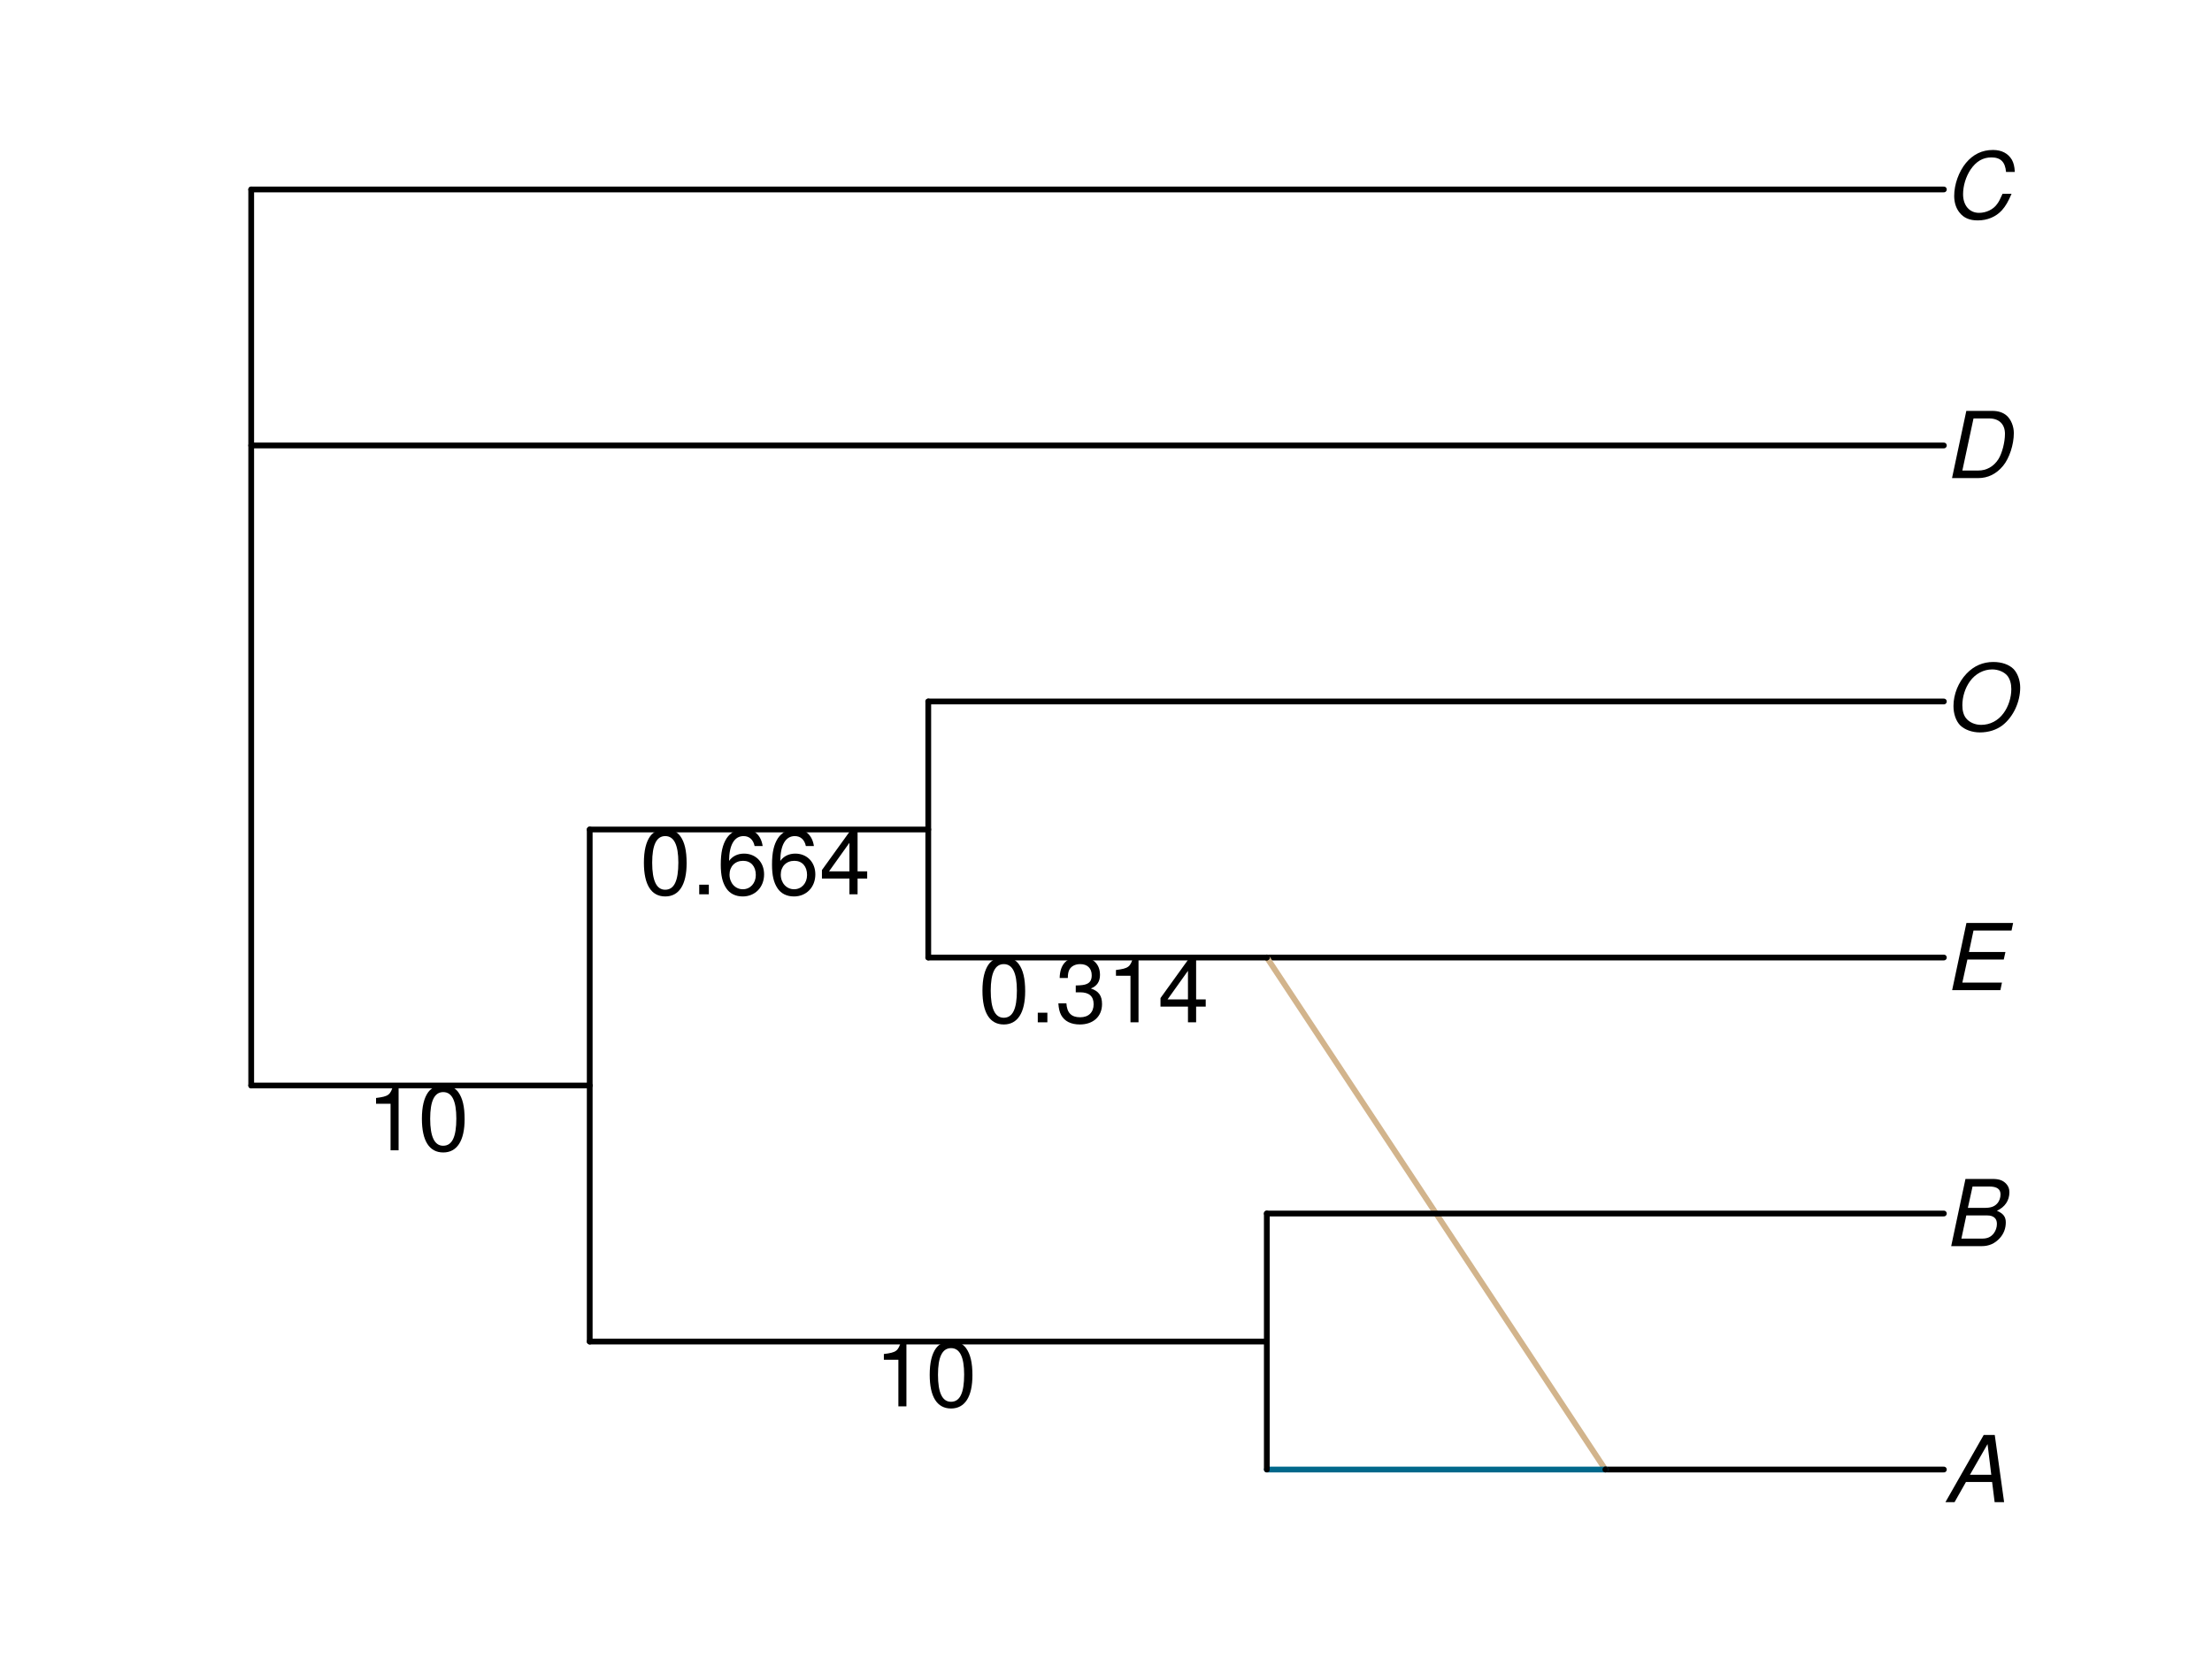
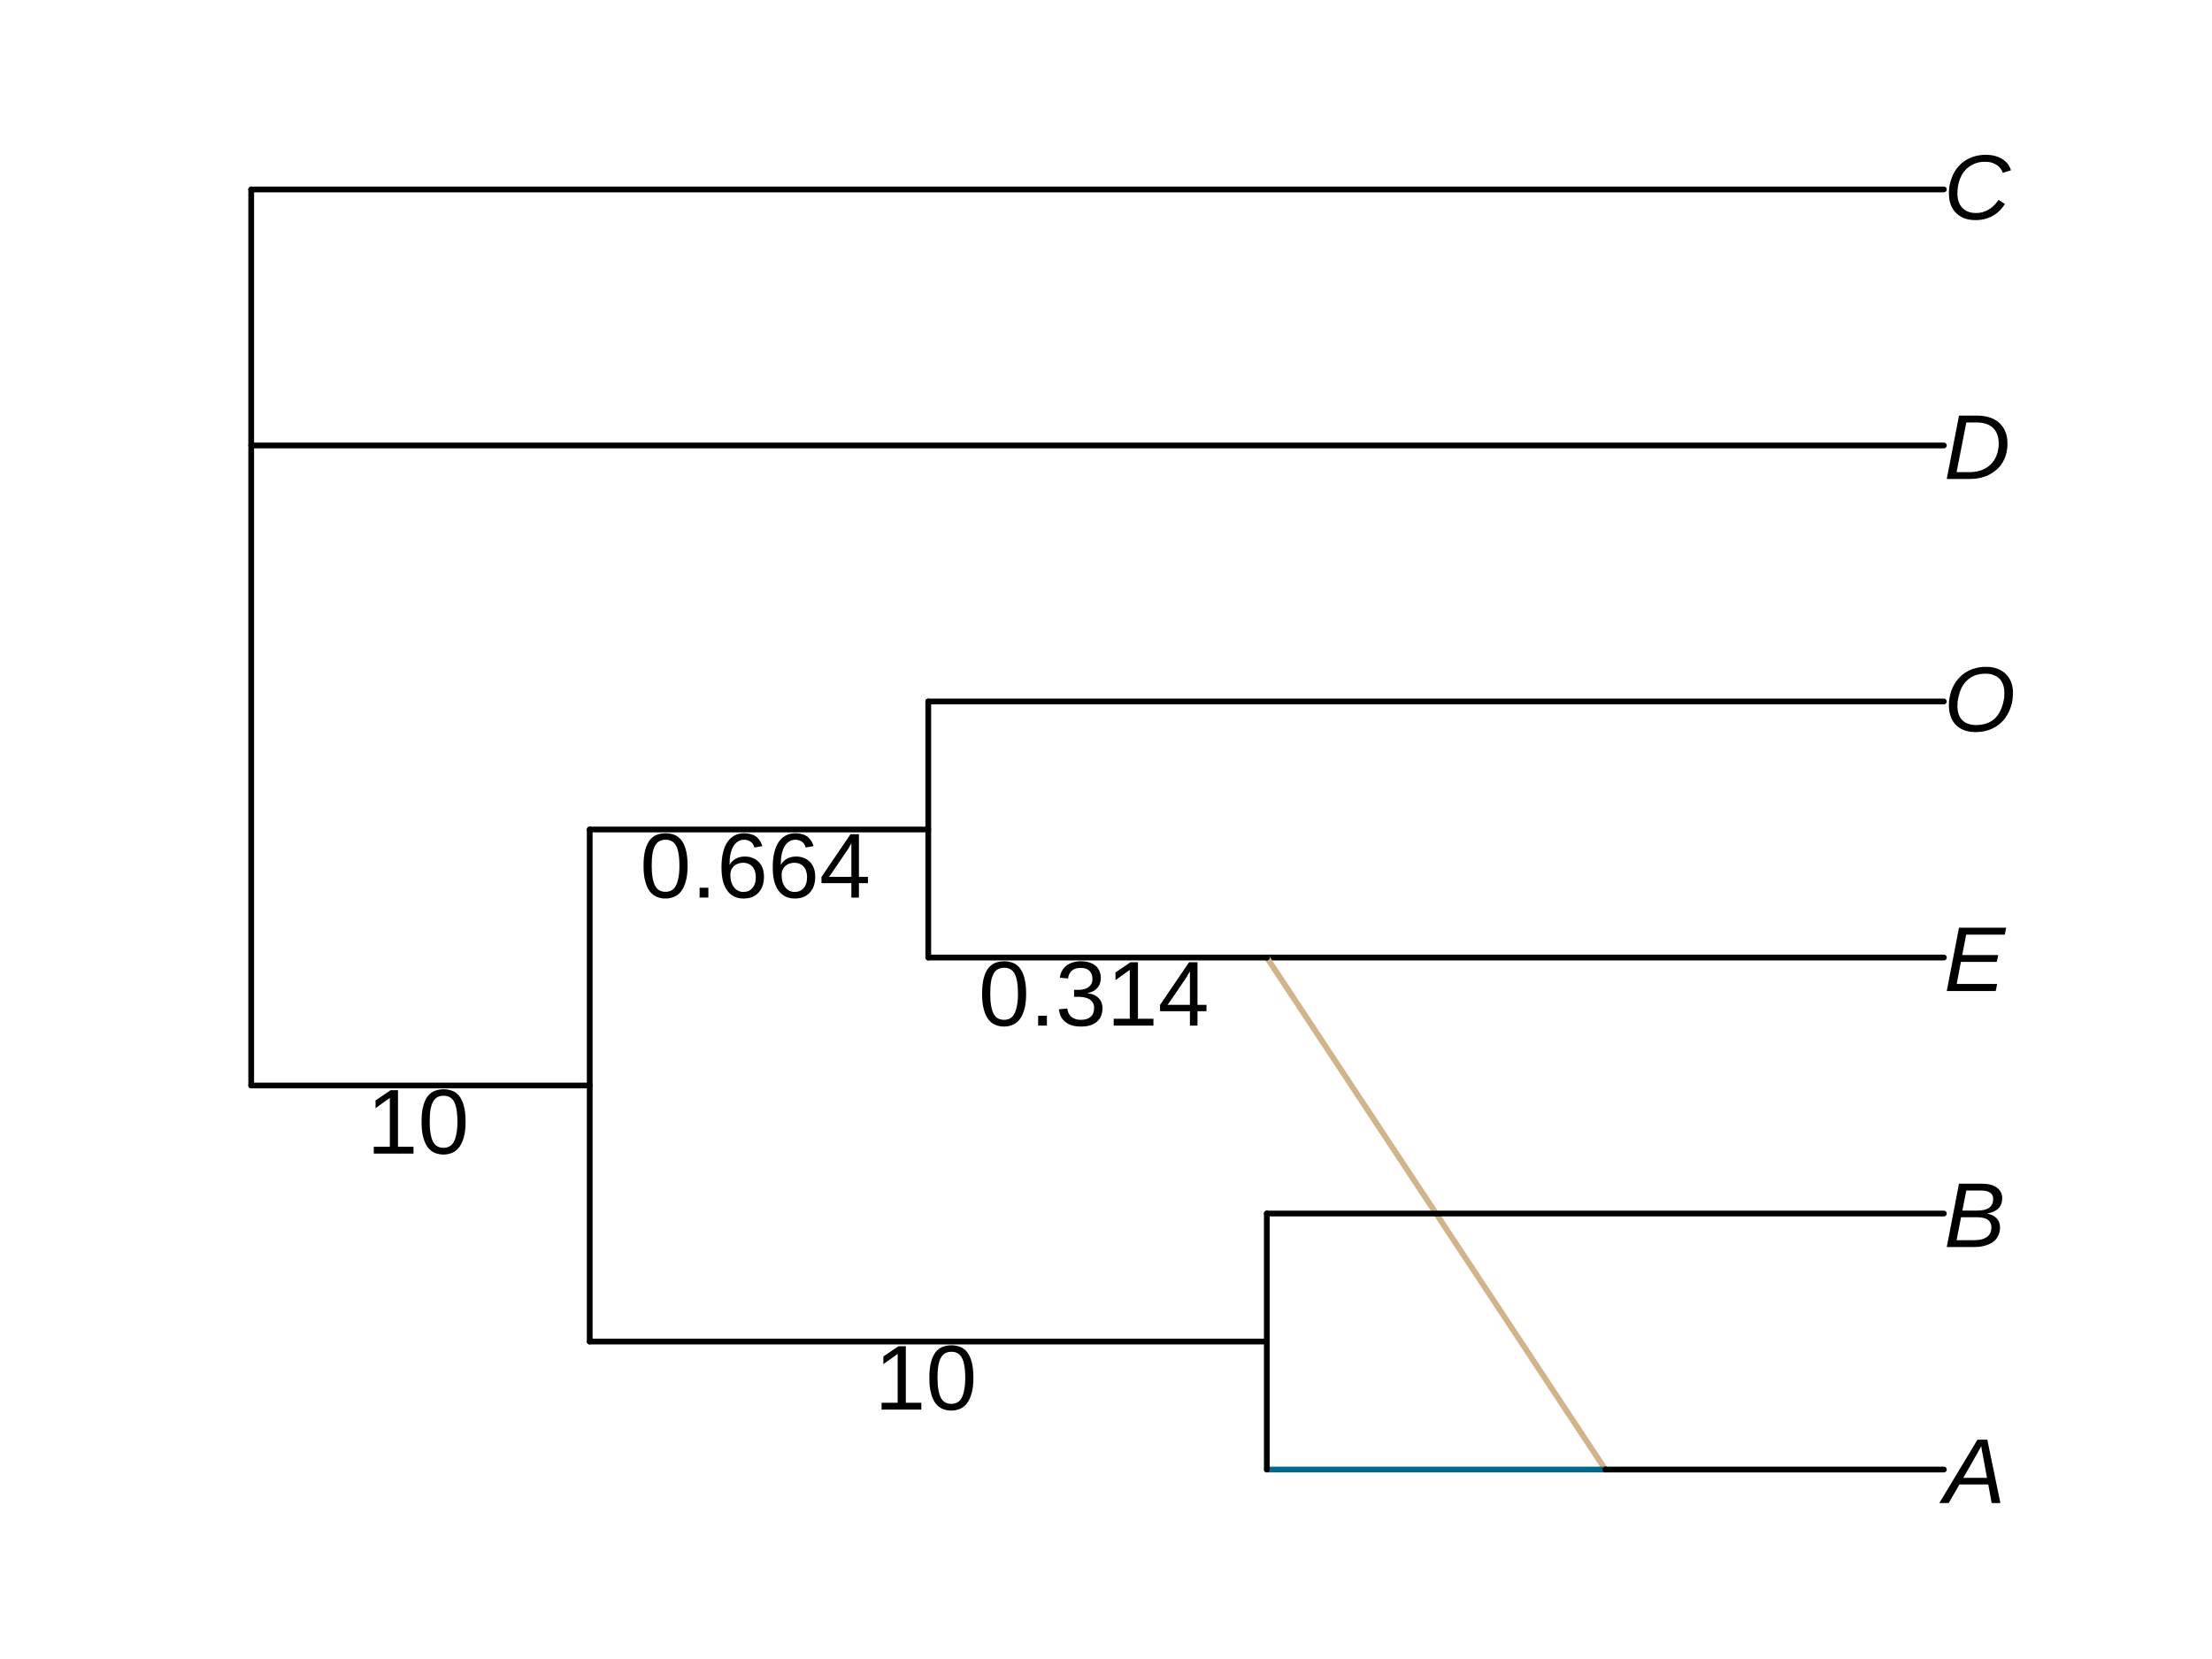
<svg xmlns="http://www.w3.org/2000/svg" xmlns:xlink="http://www.w3.org/1999/xlink" width="288pt" height="216pt" viewBox="0 0 288 216" version="1.1">
  <defs>
    <g>
      <symbol overflow="visible" id="glyph0-0">
-         <path style="stroke:none;" d="" />
+         <path style="stroke:none;" d="M 0.406 0 L 0.406 -8 L 3.594 -8 L 3.594 0 Z M 0.797 -0.406 L 3.188 -0.406 L 3.188 -7.594 L 0.797 -7.594 Z M 0.797 -0.406 " />
      </symbol>
      <symbol overflow="visible" id="glyph0-1">
-         <path style="stroke:none;" d="M 9.234 -6.031 C 9.203 -6.75 9.078 -7.203 8.859 -7.609 C 8.359 -8.453 7.516 -8.891 6.391 -8.891 C 4.984 -8.891 3.812 -8.328 2.875 -7.203 C 1.938 -6.062 1.344 -4.406 1.344 -2.906 C 1.344 -2.062 1.578 -1.312 2.031 -0.75 C 2.578 -0.047 3.344 0.281 4.406 0.281 C 5.672 0.281 6.781 -0.188 7.562 -1.047 C 8.031 -1.562 8.406 -2.219 8.812 -3.188 L 7.641 -3.188 C 7.344 -2.516 7.156 -2.141 6.938 -1.859 C 6.438 -1.141 5.516 -0.703 4.578 -0.703 C 3.328 -0.703 2.5 -1.672 2.5 -3.125 C 2.5 -4.219 2.859 -5.406 3.469 -6.328 C 4.203 -7.406 5.078 -7.922 6.188 -7.922 C 7.391 -7.922 7.984 -7.328 8.094 -6.031 Z M 9.234 -6.031 " />
+         <path style="stroke:none;" d="M 7.953 -1.969 C 7.766 -1.688 7.551 -1.414 7.312 -1.156 C 7.07 -0.906 6.797 -0.688 6.484 -0.5 C 6.18 -0.312 5.832 -0.16 5.438 -0.047 C 5.051 0.066 4.609 0.125 4.109 0.125 C 3.523 0.125 3.016 0.035 2.578 -0.141 C 2.148 -0.328 1.789 -0.578 1.5 -0.891 C 1.219 -1.203 1.004 -1.566 0.859 -1.984 C 0.723 -2.398 0.656 -2.848 0.656 -3.328 C 0.656 -3.816 0.707 -4.281 0.812 -4.719 C 0.926 -5.156 1.078 -5.562 1.266 -5.938 C 1.461 -6.312 1.703 -6.648 1.984 -6.953 C 2.266 -7.254 2.582 -7.508 2.938 -7.719 C 3.289 -7.926 3.676 -8.086 4.094 -8.203 C 4.508 -8.316 4.953 -8.375 5.422 -8.375 C 5.93 -8.375 6.375 -8.316 6.75 -8.203 C 7.125 -8.086 7.445 -7.938 7.719 -7.75 C 7.988 -7.562 8.207 -7.348 8.375 -7.109 C 8.539 -6.867 8.66 -6.617 8.734 -6.359 L 7.672 -6.031 C 7.617 -6.219 7.531 -6.395 7.406 -6.562 C 7.281 -6.738 7.125 -6.891 6.938 -7.016 C 6.75 -7.148 6.523 -7.258 6.266 -7.344 C 6.004 -7.426 5.707 -7.469 5.375 -7.469 C 4.801 -7.469 4.289 -7.363 3.844 -7.156 C 3.395 -6.945 3.016 -6.656 2.703 -6.281 C 2.398 -5.914 2.164 -5.477 2 -4.969 C 1.844 -4.469 1.766 -3.914 1.766 -3.312 C 1.766 -2.945 1.816 -2.609 1.922 -2.297 C 2.023 -1.992 2.176 -1.727 2.375 -1.5 C 2.57 -1.281 2.82 -1.109 3.125 -0.984 C 3.426 -0.859 3.773 -0.797 4.172 -0.797 C 4.523 -0.797 4.848 -0.844 5.141 -0.938 C 5.43 -1.031 5.695 -1.156 5.938 -1.312 C 6.188 -1.469 6.406 -1.648 6.594 -1.859 C 6.789 -2.066 6.969 -2.281 7.125 -2.5 Z M 7.953 -1.969 " />
      </symbol>
      <symbol overflow="visible" id="glyph0-2">
-         <path style="stroke:none;" d="M 1.062 0 L 4.453 0 C 5.75 0 6.844 -0.547 7.719 -1.609 C 8.531 -2.609 9.109 -4.359 9.109 -5.859 C 9.109 -6.734 8.75 -7.625 8.188 -8.125 C 7.734 -8.531 7.094 -8.75 6.312 -8.75 L 2.922 -8.75 Z M 2.406 -0.984 L 3.859 -7.766 L 5.906 -7.766 C 7.188 -7.766 7.953 -7.016 7.953 -5.766 C 7.953 -4.656 7.578 -3.219 7.094 -2.453 C 6.469 -1.5 5.562 -0.984 4.469 -0.984 Z M 2.406 -0.984 " />
+         <path style="stroke:none;" d="M 4.359 -8.25 C 4.941 -8.25 5.473 -8.172 5.953 -8.016 C 6.43 -7.867 6.844 -7.641 7.188 -7.328 C 7.531 -7.023 7.797 -6.648 7.984 -6.203 C 8.18 -5.754 8.281 -5.234 8.281 -4.641 C 8.281 -4.117 8.219 -3.641 8.094 -3.203 C 7.969 -2.773 7.797 -2.391 7.578 -2.047 C 7.359 -1.703 7.094 -1.398 6.781 -1.141 C 6.477 -0.891 6.145 -0.676 5.781 -0.5 C 5.414 -0.332 5.031 -0.207 4.625 -0.125 C 4.219 -0.039 3.801 0 3.375 0 L 0.375 0 L 1.969 -8.25 Z M 1.656 -0.891 L 3.328 -0.891 C 3.898 -0.891 4.422 -0.973 4.891 -1.141 C 5.359 -1.316 5.758 -1.566 6.094 -1.891 C 6.426 -2.211 6.68 -2.602 6.859 -3.062 C 7.047 -3.531 7.141 -4.055 7.141 -4.641 C 7.141 -5.109 7.066 -5.516 6.922 -5.859 C 6.785 -6.203 6.594 -6.484 6.344 -6.703 C 6.094 -6.922 5.797 -7.082 5.453 -7.188 C 5.109 -7.301 4.738 -7.359 4.344 -7.359 L 2.922 -7.359 Z M 1.656 -0.891 " />
      </symbol>
      <symbol overflow="visible" id="glyph0-3">
-         <path style="stroke:none;" d="M 6.438 -8.891 C 5.094 -8.891 3.922 -8.391 2.953 -7.375 C 1.891 -6.266 1.25 -4.688 1.25 -3.156 C 1.25 -2.125 1.578 -1.203 2.125 -0.641 C 2.703 -0.078 3.672 0.281 4.688 0.281 C 5.812 0.281 6.844 -0.047 7.625 -0.641 C 9.031 -1.734 9.938 -3.672 9.938 -5.562 C 9.938 -6.516 9.594 -7.422 9.078 -7.969 C 8.484 -8.562 7.531 -8.891 6.438 -8.891 Z M 6.297 -7.922 C 7.109 -7.922 7.891 -7.578 8.297 -7.062 C 8.609 -6.641 8.781 -6.062 8.781 -5.359 C 8.781 -4.266 8.406 -3.078 7.766 -2.219 C 7.062 -1.25 6.016 -0.703 4.844 -0.703 C 4.062 -0.703 3.312 -1.031 2.891 -1.562 C 2.562 -1.969 2.406 -2.562 2.406 -3.25 C 2.406 -4.359 2.766 -5.516 3.406 -6.391 C 4.109 -7.359 5.172 -7.922 6.297 -7.922 Z M 6.297 -7.922 " />
+         <path style="stroke:none;" d="M 5.5 -8.375 C 6.062 -8.375 6.555 -8.289 6.984 -8.125 C 7.422 -7.957 7.785 -7.723 8.078 -7.422 C 8.379 -7.129 8.609 -6.773 8.766 -6.359 C 8.922 -5.941 9 -5.484 9 -4.984 C 9 -4.797 8.988 -4.598 8.969 -4.391 C 8.945 -4.18 8.922 -3.984 8.891 -3.797 C 8.766 -3.203 8.562 -2.66 8.281 -2.172 C 8.008 -1.691 7.672 -1.281 7.266 -0.938 C 6.859 -0.602 6.391 -0.344 5.859 -0.156 C 5.336 0.031 4.77 0.125 4.156 0.125 C 3.57 0.125 3.062 0.039 2.625 -0.125 C 2.188 -0.301 1.82 -0.539 1.531 -0.844 C 1.238 -1.156 1.02 -1.523 0.875 -1.953 C 0.727 -2.379 0.656 -2.848 0.656 -3.359 C 0.656 -3.535 0.66 -3.719 0.672 -3.906 C 0.691 -4.094 0.723 -4.285 0.766 -4.484 C 0.879 -5.066 1.07 -5.598 1.344 -6.078 C 1.625 -6.555 1.969 -6.969 2.375 -7.312 C 2.781 -7.656 3.242 -7.914 3.766 -8.094 C 4.297 -8.281 4.875 -8.375 5.5 -8.375 Z M 5.438 -7.484 C 4.926 -7.484 4.473 -7.41 4.078 -7.266 C 3.68 -7.117 3.332 -6.906 3.031 -6.625 C 2.738 -6.352 2.492 -6.02 2.297 -5.625 C 2.109 -5.238 1.969 -4.797 1.875 -4.297 C 1.832 -4.117 1.801 -3.945 1.781 -3.781 C 1.77 -3.613 1.766 -3.453 1.766 -3.297 C 1.766 -2.879 1.816 -2.516 1.922 -2.203 C 2.035 -1.891 2.195 -1.629 2.406 -1.422 C 2.613 -1.211 2.867 -1.055 3.172 -0.953 C 3.484 -0.848 3.828 -0.797 4.203 -0.797 C 4.723 -0.797 5.18 -0.867 5.578 -1.016 C 5.984 -1.16 6.332 -1.367 6.625 -1.641 C 6.914 -1.922 7.156 -2.254 7.344 -2.641 C 7.539 -3.035 7.688 -3.477 7.781 -3.969 C 7.82 -4.133 7.848 -4.301 7.859 -4.469 C 7.867 -4.645 7.875 -4.812 7.875 -4.969 C 7.875 -5.383 7.816 -5.75 7.703 -6.062 C 7.598 -6.375 7.438 -6.633 7.219 -6.844 C 7.008 -7.051 6.754 -7.207 6.453 -7.312 C 6.148 -7.426 5.812 -7.484 5.438 -7.484 Z M 5.438 -7.484 " />
      </symbol>
      <symbol overflow="visible" id="glyph0-4">
-         <path style="stroke:none;" d="M 3.062 -3.984 L 7.797 -3.984 L 8.016 -4.969 L 3.266 -4.969 L 3.859 -7.766 L 8.812 -7.766 L 9.016 -8.75 L 2.938 -8.75 L 1.078 0 L 7.359 0 L 7.562 -0.984 L 2.406 -0.984 Z M 3.062 -3.984 " />
+         <path style="stroke:none;" d="M 0.375 0 L 1.969 -8.25 L 8.109 -8.25 L 7.938 -7.344 L 2.906 -7.344 L 2.391 -4.688 L 7.078 -4.688 L 6.891 -3.797 L 2.219 -3.797 L 1.672 -0.922 L 6.938 -0.922 L 6.75 0 Z M 0.375 0 " />
      </symbol>
      <symbol overflow="visible" id="glyph0-5">
-         <path style="stroke:none;" d="M 0.953 0 L 4.906 0 C 5.891 0 6.641 -0.344 7.281 -1.047 C 7.797 -1.609 8.062 -2.312 8.062 -3.094 C 8.062 -3.828 7.734 -4.25 6.906 -4.609 C 7.938 -5.078 8.531 -5.938 8.531 -7.016 C 8.531 -7.469 8.406 -7.812 8.094 -8.141 C 7.688 -8.562 7.188 -8.75 6.359 -8.75 L 2.812 -8.75 Z M 3.125 -4.984 L 3.734 -7.766 L 5.891 -7.766 C 6.906 -7.766 7.375 -7.438 7.375 -6.734 C 7.375 -6.281 7.219 -5.844 6.922 -5.531 C 6.562 -5.141 6.078 -4.984 5.297 -4.984 Z M 2.281 -0.984 L 2.922 -4 L 5.641 -4 C 6.469 -4 6.906 -3.609 6.906 -2.906 C 6.906 -2.453 6.766 -2.031 6.5 -1.672 C 6.125 -1.188 5.672 -0.984 5 -0.984 Z M 2.281 -0.984 " />
+         <path style="stroke:none;" d="M 1.969 -8.25 L 4.953 -8.25 C 5.359 -8.25 5.723 -8.207 6.047 -8.125 C 6.379 -8.039 6.656 -7.914 6.875 -7.75 C 7.102 -7.594 7.281 -7.395 7.406 -7.156 C 7.531 -6.926 7.594 -6.664 7.594 -6.375 C 7.594 -5.801 7.426 -5.348 7.094 -5.016 C 6.758 -4.691 6.266 -4.473 5.609 -4.359 C 5.891 -4.305 6.133 -4.227 6.344 -4.125 C 6.551 -4.02 6.727 -3.891 6.875 -3.734 C 7.02 -3.578 7.129 -3.398 7.203 -3.203 C 7.273 -3.004 7.312 -2.797 7.312 -2.578 C 7.312 -2.254 7.266 -1.961 7.172 -1.703 C 7.078 -1.453 6.953 -1.227 6.797 -1.031 C 6.641 -0.844 6.453 -0.68 6.234 -0.547 C 6.016 -0.422 5.773 -0.316 5.516 -0.234 C 5.266 -0.148 5 -0.086 4.719 -0.047 C 4.438 -0.016 4.148 0 3.859 0 L 0.375 0 Z M 2.406 -4.75 L 4.344 -4.75 C 5.051 -4.75 5.57 -4.875 5.906 -5.125 C 6.25 -5.383 6.422 -5.766 6.422 -6.266 C 6.422 -6.629 6.285 -6.898 6.016 -7.078 C 5.754 -7.266 5.367 -7.359 4.859 -7.359 L 2.922 -7.359 Z M 1.656 -0.891 L 3.812 -0.891 C 4.113 -0.891 4.41 -0.91 4.703 -0.953 C 4.992 -1.004 5.25 -1.094 5.469 -1.219 C 5.688 -1.344 5.859 -1.516 5.984 -1.734 C 6.117 -1.953 6.188 -2.238 6.188 -2.594 C 6.188 -3.008 6.031 -3.328 5.719 -3.547 C 5.406 -3.766 4.961 -3.875 4.391 -3.875 L 2.234 -3.875 Z M 1.656 -0.891 " />
      </symbol>
      <symbol overflow="visible" id="glyph0-6">
-         <path style="stroke:none;" d="M 6.281 -2.625 L 6.609 0 L 7.844 0 L 6.625 -8.75 L 5.188 -8.75 L 0.203 0 L 1.391 0 L 2.875 -2.625 Z M 6.172 -3.562 L 3.391 -3.562 L 5.688 -7.562 Z M 6.172 -3.562 " />
+         <path style="stroke:none;" d="M 6.219 0 L 5.781 -2.422 L 2.031 -2.422 L 0.625 0 L -0.594 0 L 4.375 -8.25 L 5.656 -8.25 L 7.359 0 Z M 5.109 -6.062 C 5.078 -6.219 5.047 -6.367 5.016 -6.516 C 4.984 -6.672 4.957 -6.812 4.938 -6.938 C 4.914 -7.07 4.898 -7.18 4.891 -7.266 C 4.879 -7.348 4.867 -7.395 4.859 -7.406 C 4.859 -7.395 4.832 -7.344 4.781 -7.25 C 4.738 -7.164 4.68 -7.062 4.609 -6.938 C 4.535 -6.812 4.457 -6.672 4.375 -6.516 C 4.289 -6.359 4.203 -6.203 4.109 -6.047 L 2.531 -3.281 L 5.609 -3.281 Z M 5.109 -6.062 " />
      </symbol>
      <symbol overflow="visible" id="glyph1-0">
-         <path style="stroke:none;" d="" />
+         <path style="stroke:none;" d="M 0.406 0 L 0.406 -8 L 3.594 -8 L 3.594 0 Z M 0.797 -0.406 L 3.188 -0.406 L 3.188 -7.594 L 0.797 -7.594 Z M 0.797 -0.406 " />
      </symbol>
      <symbol overflow="visible" id="glyph1-1">
-         <path style="stroke:none;" d="M 3.297 -8.516 C 2.516 -8.516 1.781 -8.156 1.344 -7.578 C 0.797 -6.828 0.516 -5.688 0.516 -4.109 C 0.516 -1.25 1.469 0.281 3.297 0.281 C 5.094 0.281 6.078 -1.25 6.078 -4.047 C 6.078 -5.703 5.812 -6.797 5.25 -7.578 C 4.812 -8.172 4.109 -8.516 3.297 -8.516 Z M 3.297 -7.578 C 4.438 -7.578 5 -6.422 5 -4.141 C 5 -1.734 4.453 -0.594 3.281 -0.594 C 2.156 -0.594 1.594 -1.781 1.594 -4.109 C 1.594 -6.438 2.156 -7.578 3.297 -7.578 Z M 3.297 -7.578 " />
+         <path style="stroke:none;" d="M 6.203 -4.125 C 6.203 -3.332 6.125 -2.664 5.969 -2.125 C 5.82 -1.582 5.617 -1.145 5.359 -0.812 C 5.098 -0.477 4.789 -0.238 4.438 -0.094 C 4.094 0.051 3.723 0.125 3.328 0.125 C 2.922 0.125 2.539 0.051 2.188 -0.094 C 1.844 -0.238 1.539 -0.477 1.281 -0.812 C 1.031 -1.145 0.832 -1.582 0.688 -2.125 C 0.539 -2.664 0.469 -3.332 0.469 -4.125 C 0.469 -4.957 0.539 -5.645 0.688 -6.188 C 0.832 -6.738 1.035 -7.176 1.297 -7.5 C 1.555 -7.82 1.859 -8.047 2.203 -8.172 C 2.555 -8.305 2.941 -8.375 3.359 -8.375 C 3.754 -8.375 4.125 -8.305 4.469 -8.172 C 4.812 -8.047 5.113 -7.82 5.375 -7.5 C 5.633 -7.176 5.836 -6.738 5.984 -6.188 C 6.129 -5.645 6.203 -4.957 6.203 -4.125 Z M 5.141 -4.125 C 5.141 -4.781 5.098 -5.328 5.016 -5.766 C 4.941 -6.203 4.828 -6.551 4.672 -6.812 C 4.516 -7.07 4.328 -7.254 4.109 -7.359 C 3.891 -7.473 3.641 -7.531 3.359 -7.531 C 3.055 -7.531 2.789 -7.473 2.562 -7.359 C 2.344 -7.254 2.156 -7.07 2 -6.812 C 1.844 -6.551 1.723 -6.203 1.641 -5.766 C 1.566 -5.328 1.531 -4.781 1.531 -4.125 C 1.531 -3.5 1.57 -2.969 1.656 -2.531 C 1.738 -2.094 1.852 -1.742 2 -1.484 C 2.156 -1.223 2.344 -1.035 2.562 -0.922 C 2.789 -0.805 3.047 -0.75 3.328 -0.75 C 3.609 -0.75 3.859 -0.805 4.078 -0.922 C 4.305 -1.035 4.492 -1.223 4.641 -1.484 C 4.797 -1.742 4.914 -2.094 5 -2.531 C 5.094 -2.969 5.141 -3.5 5.141 -4.125 Z M 5.141 -4.125 " />
      </symbol>
      <symbol overflow="visible" id="glyph1-2">
-         <path style="stroke:none;" d="M 2.297 -1.25 L 1.047 -1.25 L 1.047 0 L 2.297 0 Z M 2.297 -1.25 " />
+         <path style="stroke:none;" d="M 1.094 0 L 1.094 -1.281 L 2.234 -1.281 L 2.234 0 Z M 1.094 0 " />
      </symbol>
      <symbol overflow="visible" id="glyph1-3">
-         <path style="stroke:none;" d="M 2.656 -3.906 L 3.234 -3.906 C 4.391 -3.906 4.984 -3.391 4.984 -2.359 C 4.984 -1.297 4.328 -0.656 3.234 -0.656 C 2.078 -0.656 1.516 -1.234 1.438 -2.469 L 0.391 -2.469 C 0.438 -1.781 0.547 -1.344 0.75 -0.953 C 1.188 -0.141 2.031 0.281 3.188 0.281 C 4.938 0.281 6.078 -0.766 6.078 -2.375 C 6.078 -3.453 5.656 -4.062 4.625 -4.406 C 5.422 -4.719 5.812 -5.312 5.812 -6.172 C 5.812 -7.625 4.844 -8.516 3.234 -8.516 C 1.516 -8.516 0.594 -7.578 0.562 -5.766 L 1.625 -5.766 C 1.625 -6.281 1.688 -6.562 1.812 -6.828 C 2.047 -7.297 2.578 -7.578 3.234 -7.578 C 4.172 -7.578 4.734 -7.031 4.734 -6.125 C 4.734 -5.531 4.531 -5.172 4.062 -4.984 C 3.766 -4.859 3.391 -4.812 2.656 -4.797 Z M 2.656 -3.906 " />
+         <path style="stroke:none;" d="M 6.141 -2.281 C 6.141 -1.906 6.078 -1.566 5.953 -1.266 C 5.836 -0.973 5.66 -0.723 5.422 -0.516 C 5.18 -0.305 4.883 -0.145 4.531 -0.031 C 4.188 0.07 3.789 0.125 3.344 0.125 C 2.832 0.125 2.398 0.062 2.047 -0.062 C 1.703 -0.195 1.414 -0.367 1.188 -0.578 C 0.957 -0.785 0.785 -1.02 0.672 -1.281 C 0.566 -1.551 0.492 -1.832 0.453 -2.125 L 1.547 -2.219 C 1.578 -2 1.633 -1.801 1.719 -1.625 C 1.801 -1.445 1.914 -1.289 2.062 -1.156 C 2.207 -1.031 2.383 -0.93 2.594 -0.859 C 2.801 -0.785 3.051 -0.75 3.344 -0.75 C 3.875 -0.75 4.289 -0.879 4.594 -1.141 C 4.895 -1.41 5.047 -1.801 5.047 -2.312 C 5.047 -2.613 4.977 -2.859 4.844 -3.047 C 4.707 -3.234 4.539 -3.379 4.344 -3.484 C 4.145 -3.586 3.926 -3.656 3.688 -3.688 C 3.445 -3.727 3.227 -3.75 3.031 -3.75 L 2.438 -3.75 L 2.438 -4.656 L 3.016 -4.656 C 3.211 -4.656 3.414 -4.676 3.625 -4.719 C 3.844 -4.758 4.039 -4.832 4.219 -4.938 C 4.395 -5.051 4.539 -5.195 4.656 -5.375 C 4.77 -5.562 4.828 -5.797 4.828 -6.078 C 4.828 -6.523 4.695 -6.875 4.438 -7.125 C 4.188 -7.383 3.801 -7.516 3.281 -7.516 C 2.82 -7.516 2.445 -7.395 2.156 -7.156 C 1.875 -6.914 1.707 -6.578 1.656 -6.141 L 0.594 -6.234 C 0.633 -6.598 0.734 -6.91 0.891 -7.172 C 1.047 -7.441 1.242 -7.664 1.484 -7.844 C 1.734 -8.02 2.008 -8.148 2.312 -8.234 C 2.625 -8.328 2.953 -8.375 3.297 -8.375 C 3.754 -8.375 4.148 -8.316 4.484 -8.203 C 4.816 -8.086 5.086 -7.93 5.297 -7.734 C 5.516 -7.535 5.672 -7.301 5.766 -7.031 C 5.867 -6.77 5.922 -6.488 5.922 -6.188 C 5.922 -5.945 5.883 -5.723 5.812 -5.516 C 5.75 -5.305 5.645 -5.113 5.5 -4.938 C 5.363 -4.77 5.188 -4.625 4.969 -4.5 C 4.75 -4.383 4.488 -4.297 4.188 -4.234 L 4.188 -4.219 C 4.52 -4.176 4.805 -4.098 5.047 -3.984 C 5.297 -3.867 5.5 -3.723 5.656 -3.547 C 5.82 -3.379 5.941 -3.188 6.016 -2.969 C 6.098 -2.75 6.141 -2.52 6.141 -2.281 Z M 6.141 -2.281 " />
      </symbol>
      <symbol overflow="visible" id="glyph1-4">
-         <path style="stroke:none;" d="M 3.109 -6.062 L 3.109 0 L 4.156 0 L 4.156 -8.516 L 3.469 -8.516 C 3.094 -7.203 2.859 -7.016 1.219 -6.812 L 1.219 -6.062 Z M 3.109 -6.062 " />
+         <path style="stroke:none;" d="M 0.922 0 L 0.922 -0.891 L 3.016 -0.891 L 3.016 -7.25 L 1.156 -5.922 L 1.156 -6.922 L 3.109 -8.25 L 4.078 -8.25 L 4.078 -0.891 L 6.094 -0.891 L 6.094 0 Z M 0.922 0 " />
      </symbol>
      <symbol overflow="visible" id="glyph1-5">
-         <path style="stroke:none;" d="M 3.922 -2.047 L 3.922 0 L 4.984 0 L 4.984 -2.047 L 6.234 -2.047 L 6.234 -2.984 L 4.984 -2.984 L 4.984 -8.516 L 4.203 -8.516 L 0.344 -3.156 L 0.344 -2.047 Z M 3.922 -2.984 L 1.266 -2.984 L 3.922 -6.703 Z M 3.922 -2.984 " />
+         <path style="stroke:none;" d="M 5.156 -1.875 L 5.156 0 L 4.172 0 L 4.172 -1.875 L 0.281 -1.875 L 0.281 -2.688 L 4.062 -8.25 L 5.156 -8.25 L 5.156 -2.703 L 6.328 -2.703 L 6.328 -1.875 Z M 4.172 -7.062 C 4.16 -7.039 4.141 -7.004 4.109 -6.953 C 4.078 -6.898 4.039 -6.836 4 -6.766 C 3.957 -6.691 3.914 -6.617 3.875 -6.547 C 3.844 -6.473 3.812 -6.414 3.781 -6.375 L 1.656 -3.25 C 1.633 -3.219 1.602 -3.176 1.562 -3.125 C 1.531 -3.07 1.492 -3.02 1.453 -2.969 C 1.422 -2.914 1.383 -2.863 1.344 -2.812 C 1.301 -2.77 1.27 -2.734 1.25 -2.703 L 4.172 -2.703 Z M 4.172 -7.062 " />
      </symbol>
      <symbol overflow="visible" id="glyph1-6">
-         <path style="stroke:none;" d="M 5.969 -6.281 C 5.766 -7.688 4.859 -8.516 3.562 -8.516 C 2.625 -8.516 1.781 -8.047 1.281 -7.297 C 0.75 -6.469 0.516 -5.422 0.516 -3.875 C 0.516 -2.453 0.734 -1.531 1.234 -0.781 C 1.688 -0.094 2.438 0.281 3.375 0.281 C 4.984 0.281 6.156 -0.922 6.156 -2.594 C 6.156 -4.172 5.078 -5.297 3.547 -5.297 C 2.719 -5.297 2.047 -4.969 1.594 -4.344 C 1.609 -6.422 2.281 -7.578 3.484 -7.578 C 4.234 -7.578 4.75 -7.109 4.922 -6.281 Z M 3.422 -4.359 C 4.438 -4.359 5.078 -3.641 5.078 -2.516 C 5.078 -1.438 4.359 -0.656 3.391 -0.656 C 2.406 -0.656 1.656 -1.469 1.656 -2.562 C 1.656 -3.625 2.375 -4.359 3.422 -4.359 Z M 3.422 -4.359 " />
+         <path style="stroke:none;" d="M 6.141 -2.703 C 6.141 -2.285 6.082 -1.906 5.969 -1.562 C 5.852 -1.219 5.68 -0.922 5.453 -0.672 C 5.234 -0.422 4.957 -0.223 4.625 -0.078 C 4.289 0.055 3.91 0.125 3.484 0.125 C 3.004 0.125 2.582 0.031 2.219 -0.156 C 1.863 -0.344 1.566 -0.609 1.328 -0.953 C 1.086 -1.297 0.906 -1.719 0.781 -2.219 C 0.664 -2.727 0.609 -3.301 0.609 -3.938 C 0.609 -4.676 0.676 -5.32 0.812 -5.875 C 0.945 -6.426 1.141 -6.883 1.391 -7.25 C 1.648 -7.625 1.961 -7.906 2.328 -8.094 C 2.691 -8.281 3.102 -8.375 3.562 -8.375 C 3.844 -8.375 4.102 -8.344 4.344 -8.281 C 4.594 -8.227 4.816 -8.133 5.016 -8 C 5.223 -7.875 5.398 -7.703 5.547 -7.484 C 5.703 -7.273 5.828 -7.016 5.922 -6.703 L 4.906 -6.516 C 4.801 -6.867 4.629 -7.125 4.391 -7.281 C 4.148 -7.445 3.867 -7.531 3.547 -7.531 C 3.266 -7.531 3.004 -7.457 2.766 -7.312 C 2.535 -7.176 2.336 -6.973 2.172 -6.703 C 2.004 -6.43 1.875 -6.086 1.781 -5.672 C 1.695 -5.266 1.656 -4.789 1.656 -4.25 C 1.852 -4.602 2.125 -4.875 2.469 -5.062 C 2.812 -5.25 3.207 -5.344 3.656 -5.344 C 4.031 -5.344 4.367 -5.281 4.672 -5.156 C 4.984 -5.031 5.25 -4.852 5.469 -4.625 C 5.688 -4.406 5.852 -4.129 5.969 -3.797 C 6.082 -3.473 6.141 -3.109 6.141 -2.703 Z M 5.078 -2.656 C 5.078 -2.938 5.039 -3.191 4.969 -3.422 C 4.895 -3.66 4.785 -3.859 4.641 -4.016 C 4.504 -4.18 4.332 -4.305 4.125 -4.391 C 3.926 -4.484 3.688 -4.531 3.406 -4.531 C 3.219 -4.531 3.023 -4.5 2.828 -4.438 C 2.629 -4.383 2.453 -4.289 2.297 -4.156 C 2.141 -4.031 2.008 -3.863 1.906 -3.656 C 1.812 -3.457 1.766 -3.207 1.766 -2.906 C 1.766 -2.602 1.801 -2.316 1.875 -2.047 C 1.957 -1.785 2.07 -1.555 2.219 -1.359 C 2.363 -1.172 2.539 -1.02 2.75 -0.906 C 2.957 -0.789 3.191 -0.734 3.453 -0.734 C 3.703 -0.734 3.926 -0.773 4.125 -0.859 C 4.332 -0.953 4.504 -1.082 4.641 -1.25 C 4.785 -1.414 4.895 -1.613 4.969 -1.844 C 5.039 -2.082 5.078 -2.352 5.078 -2.656 Z M 5.078 -2.656 " />
      </symbol>
    </g>
  </defs>
-   <g id="surface126">
+   <g id="surface166">
    <rect x="0" y="0" width="288" height="216" style="fill:rgb(100%,100%,100%);fill-opacity:1;stroke:none;" />
    <path style="fill:none;stroke-width:0.75;stroke-linecap:round;stroke-linejoin:round;stroke:rgb(0%,0%,0%);stroke-opacity:1;stroke-miterlimit:10;" d="M 32.707 24.668 L 253.09 24.668 " />
    <path style="fill:none;stroke-width:0.75;stroke-linecap:round;stroke-linejoin:round;stroke:rgb(0%,0%,0%);stroke-opacity:1;stroke-miterlimit:10;" d="M 32.707 58 L 253.09 58 " />
    <path style="fill:none;stroke-width:0.75;stroke-linecap:round;stroke-linejoin:round;stroke:rgb(0%,0%,0%);stroke-opacity:1;stroke-miterlimit:10;" d="M 120.859 91.332 L 253.09 91.332 " />
    <path style="fill:none;stroke-width:0.75;stroke-linecap:round;stroke-linejoin:round;stroke:rgb(0%,0%,0%);stroke-opacity:1;stroke-miterlimit:10;" d="M 164.938 124.668 L 253.09 124.668 " />
    <path style="fill:none;stroke-width:0.75;stroke-linecap:round;stroke-linejoin:round;stroke:rgb(82.353%,70.588%,54.902%);stroke-opacity:1;stroke-miterlimit:10;" d="M 164.938 124.668 L 209.016 191.332 " />
    <path style="fill:none;stroke-width:0.75;stroke-linecap:round;stroke-linejoin:round;stroke:rgb(0%,0%,0%);stroke-opacity:1;stroke-miterlimit:10;" d="M 120.859 124.668 L 164.938 124.668 " />
    <path style="fill:none;stroke-width:0.75;stroke-linecap:round;stroke-linejoin:round;stroke:rgb(0%,0%,0%);stroke-opacity:1;stroke-miterlimit:10;" d="M 76.781 108 L 120.859 108 " />
    <path style="fill:none;stroke-width:0.75;stroke-linecap:round;stroke-linejoin:round;stroke:rgb(0%,0%,0%);stroke-opacity:1;stroke-miterlimit:10;" d="M 164.938 158 L 253.09 158 " />
    <path style="fill:none;stroke-width:0.75;stroke-linecap:round;stroke-linejoin:round;stroke:rgb(0%,0%,0%);stroke-opacity:1;stroke-miterlimit:10;" d="M 209.016 191.332 L 253.09 191.332 " />
    <path style="fill:none;stroke-width:0.75;stroke-linecap:round;stroke-linejoin:round;stroke:rgb(0%,40.784%,54.51%);stroke-opacity:1;stroke-miterlimit:10;" d="M 164.938 191.332 L 209.016 191.332 " />
    <path style="fill:none;stroke-width:0.75;stroke-linecap:round;stroke-linejoin:round;stroke:rgb(0%,0%,0%);stroke-opacity:1;stroke-miterlimit:10;" d="M 76.781 174.668 L 164.938 174.668 " />
    <path style="fill:none;stroke-width:0.75;stroke-linecap:round;stroke-linejoin:round;stroke:rgb(0%,0%,0%);stroke-opacity:1;stroke-miterlimit:10;" d="M 32.707 141.332 L 76.781 141.332 " />
    <path style="fill:none;stroke-width:0.75;stroke-linecap:round;stroke-linejoin:round;stroke:rgb(0%,0%,0%);stroke-opacity:1;stroke-miterlimit:10;" d="M 164.938 124.668 L 164.938 124.668 " />
    <path style="fill:none;stroke-width:0.75;stroke-linecap:round;stroke-linejoin:round;stroke:rgb(0%,0%,0%);stroke-opacity:1;stroke-miterlimit:10;" d="M 120.859 124.668 L 120.859 91.332 " />
    <path style="fill:none;stroke-width:0.75;stroke-linecap:round;stroke-linejoin:round;stroke:rgb(0%,0%,0%);stroke-opacity:1;stroke-miterlimit:10;" d="M 209.016 191.332 L 209.016 191.332 " />
    <path style="fill:none;stroke-width:0.75;stroke-linecap:round;stroke-linejoin:round;stroke:rgb(0%,0%,0%);stroke-opacity:1;stroke-miterlimit:10;" d="M 164.938 191.332 L 164.938 158 " />
    <path style="fill:none;stroke-width:0.75;stroke-linecap:round;stroke-linejoin:round;stroke:rgb(0%,0%,0%);stroke-opacity:1;stroke-miterlimit:10;" d="M 76.781 174.668 L 76.781 108 " />
    <path style="fill:none;stroke-width:0.75;stroke-linecap:round;stroke-linejoin:round;stroke:rgb(0%,0%,0%);stroke-opacity:1;stroke-miterlimit:10;" d="M 32.707 141.332 L 32.707 24.668 " />
    <g style="fill:rgb(0%,0%,0%);fill-opacity:1;">
-       <use xlink:href="#glyph0-1" x="253.09" y="28.416" />
+       <use xlink:href="#glyph0-1" x="253.09" y="28.531" />
    </g>
    <g style="fill:rgb(0%,0%,0%);fill-opacity:1;">
-       <use xlink:href="#glyph0-2" x="253.09" y="62.248" />
+       <use xlink:href="#glyph0-2" x="253.09" y="62.363" />
    </g>
    <g style="fill:rgb(0%,0%,0%);fill-opacity:1;">
-       <use xlink:href="#glyph0-3" x="253.09" y="95.08" />
+       <use xlink:href="#glyph0-3" x="253.09" y="95.195" />
    </g>
    <g style="fill:rgb(0%,0%,0%);fill-opacity:1;">
-       <use xlink:href="#glyph0-4" x="253.09" y="128.916" />
+       <use xlink:href="#glyph0-4" x="253.09" y="129.031" />
    </g>
    <g style="fill:rgb(0%,0%,0%);fill-opacity:1;">
-       <use xlink:href="#glyph0-5" x="253.09" y="162.248" />
+       <use xlink:href="#glyph0-5" x="253.09" y="162.363" />
    </g>
    <g style="fill:rgb(0%,0%,0%);fill-opacity:1;">
-       <use xlink:href="#glyph0-6" x="253.09" y="195.58" />
+       <use xlink:href="#glyph0-6" x="253.09" y="195.695" />
    </g>
    <g style="fill:rgb(0%,0%,0%);fill-opacity:1;">
-       <use xlink:href="#glyph1-1" x="127.398" y="133.104" />
-       <use xlink:href="#glyph1-2" x="134.07" y="133.104" />
-       <use xlink:href="#glyph1-3" x="137.406" y="133.104" />
-       <use xlink:href="#glyph1-4" x="144.078" y="133.104" />
-       <use xlink:href="#glyph1-5" x="150.75" y="133.104" />
+       <use xlink:href="#glyph1-1" x="127.398" y="133.531" />
+       <use xlink:href="#glyph1-2" x="134.072" y="133.531" />
+       <use xlink:href="#glyph1-3" x="137.406" y="133.531" />
+       <use xlink:href="#glyph1-4" x="144.08" y="133.531" />
+       <use xlink:href="#glyph1-5" x="150.754" y="133.531" />
    </g>
    <g style="fill:rgb(0%,0%,0%);fill-opacity:1;">
-       <use xlink:href="#glyph1-1" x="83.32" y="116.436" />
-       <use xlink:href="#glyph1-2" x="89.992" y="116.436" />
-       <use xlink:href="#glyph1-6" x="93.328" y="116.436" />
-       <use xlink:href="#glyph1-6" x="100" y="116.436" />
-       <use xlink:href="#glyph1-5" x="106.672" y="116.436" />
+       <use xlink:href="#glyph1-1" x="83.32" y="116.863" />
+       <use xlink:href="#glyph1-2" x="89.994" y="116.863" />
+       <use xlink:href="#glyph1-6" x="93.328" y="116.863" />
+       <use xlink:href="#glyph1-6" x="100.002" y="116.863" />
+       <use xlink:href="#glyph1-5" x="106.676" y="116.863" />
    </g>
    <g style="fill:rgb(0%,0%,0%);fill-opacity:1;">
-       <use xlink:href="#glyph1-4" x="113.859" y="183.104" />
-       <use xlink:href="#glyph1-1" x="120.531" y="183.104" />
+       <use xlink:href="#glyph1-4" x="113.859" y="183.531" />
+       <use xlink:href="#glyph1-1" x="120.533" y="183.531" />
    </g>
    <g style="fill:rgb(0%,0%,0%);fill-opacity:1;">
-       <use xlink:href="#glyph1-4" x="47.742" y="149.768" />
-       <use xlink:href="#glyph1-1" x="54.414" y="149.768" />
+       <use xlink:href="#glyph1-4" x="47.742" y="150.195" />
+       <use xlink:href="#glyph1-1" x="54.416" y="150.195" />
    </g>
  </g>
</svg>
